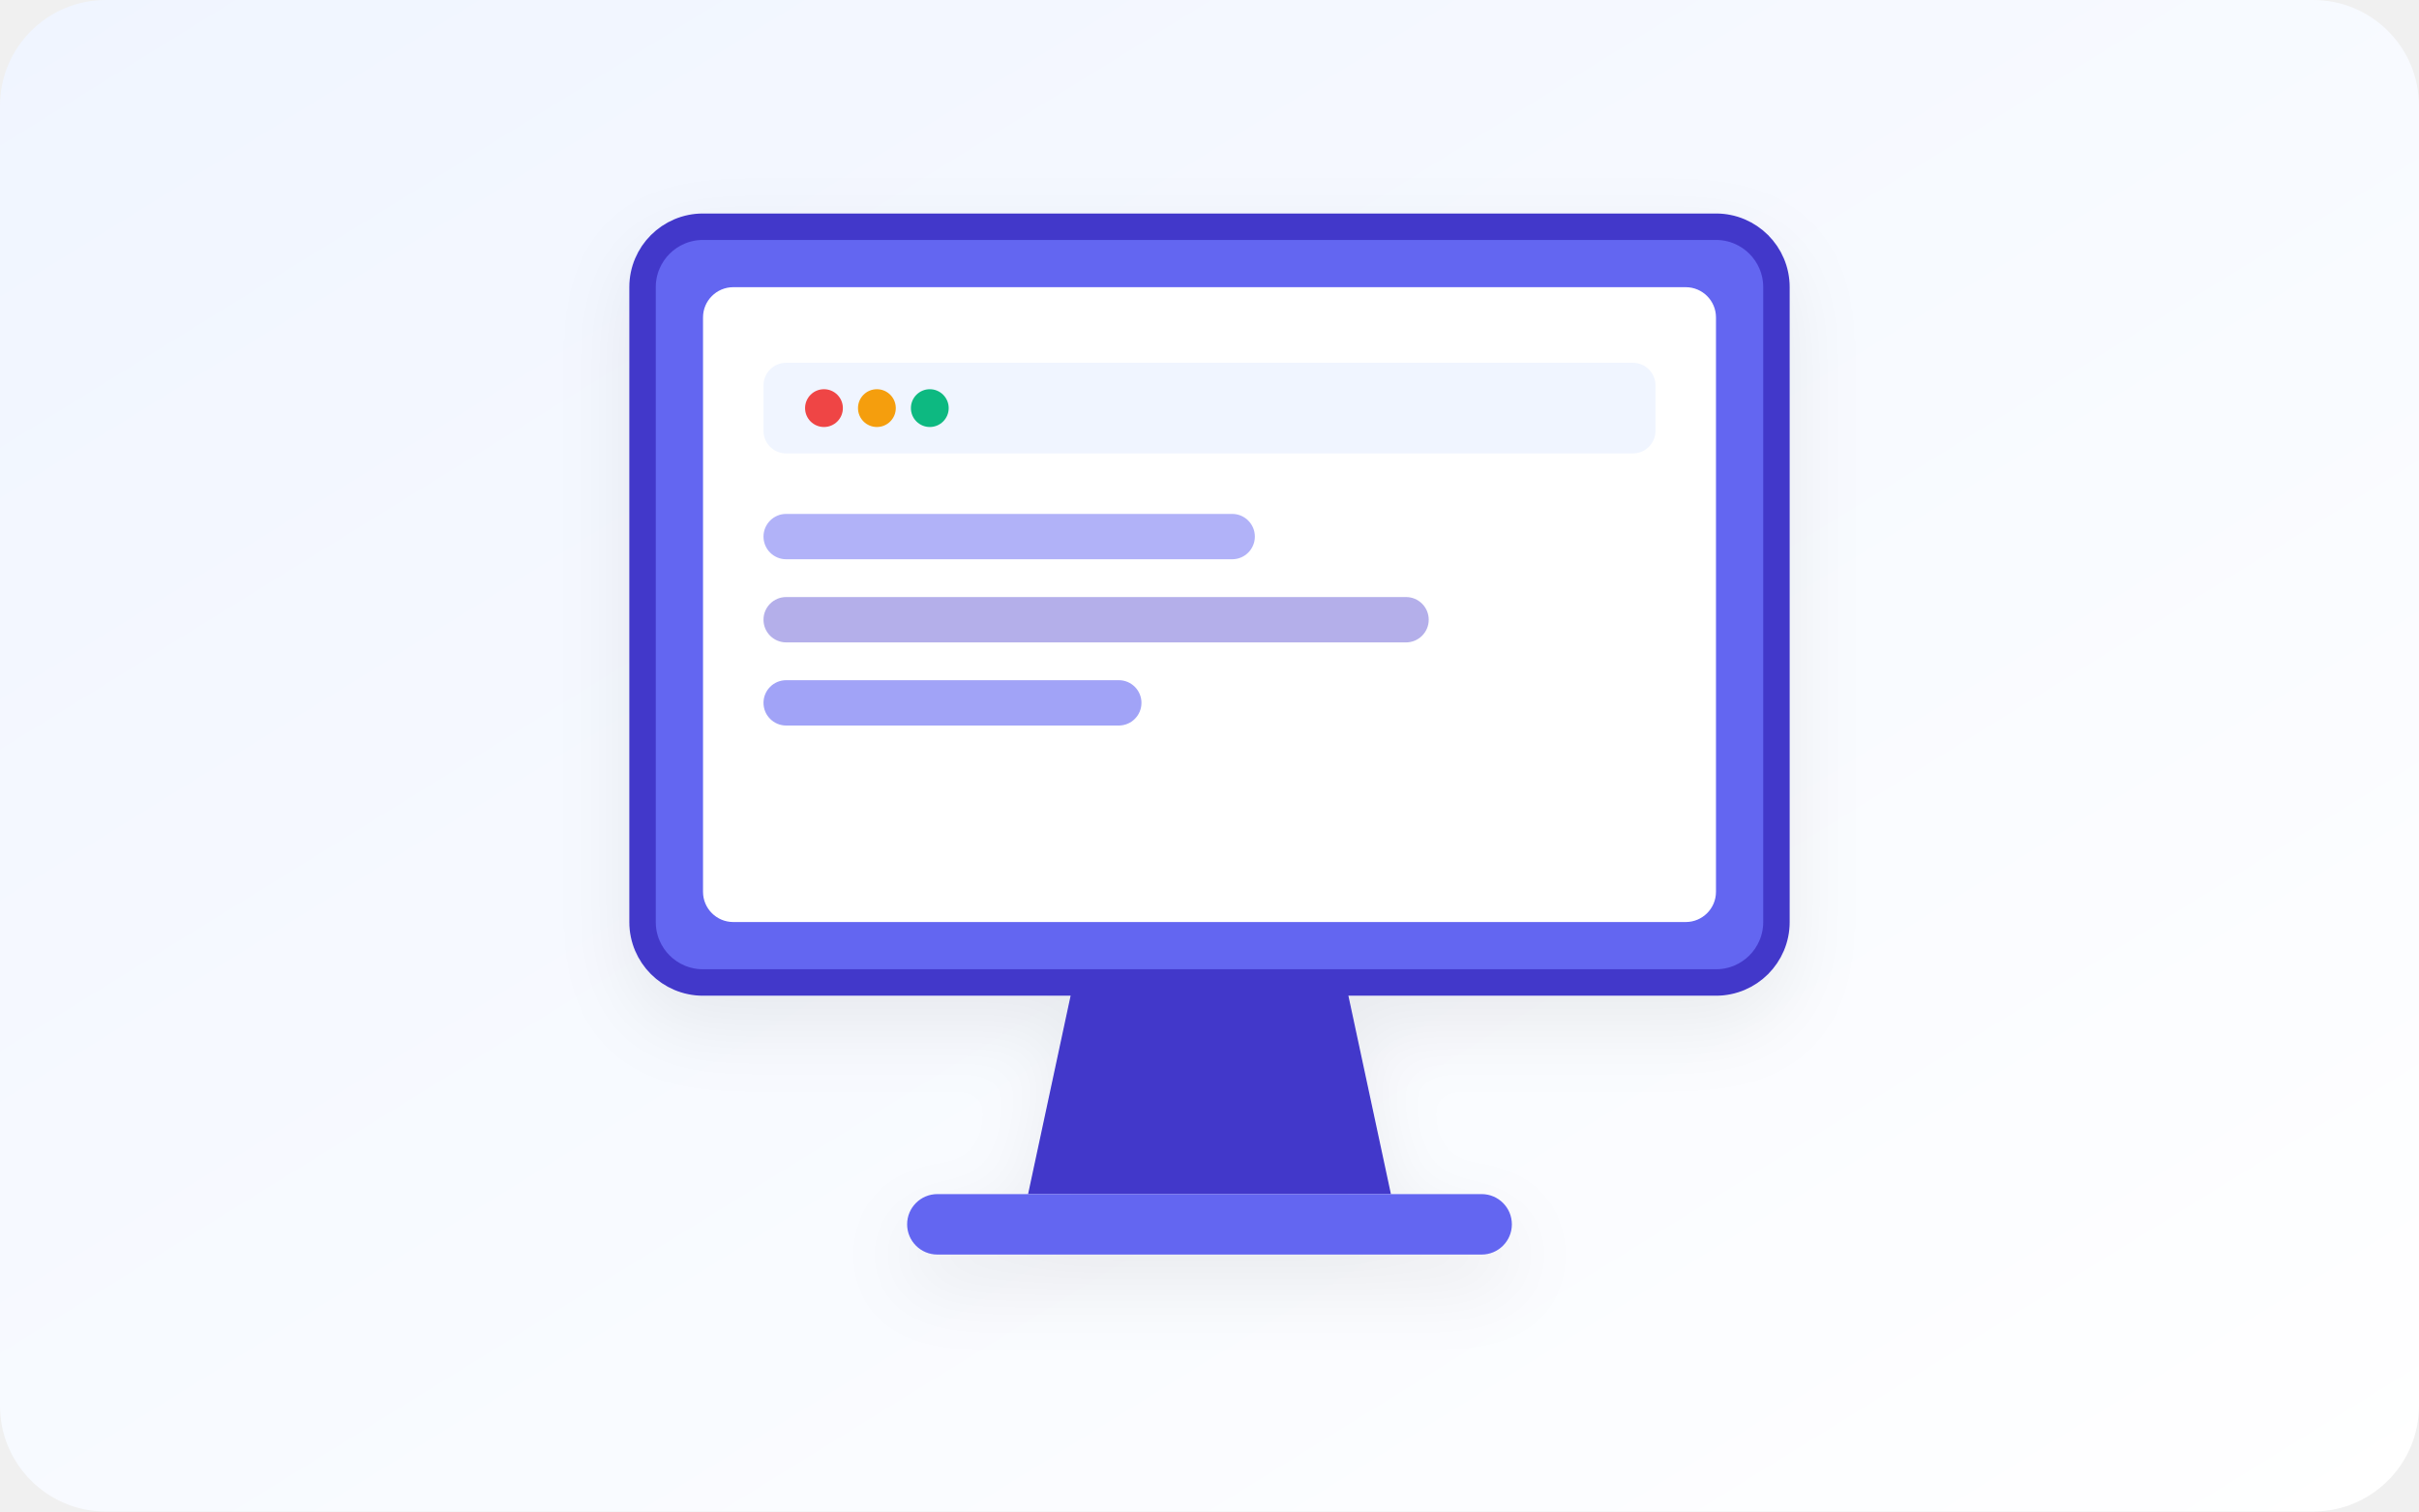
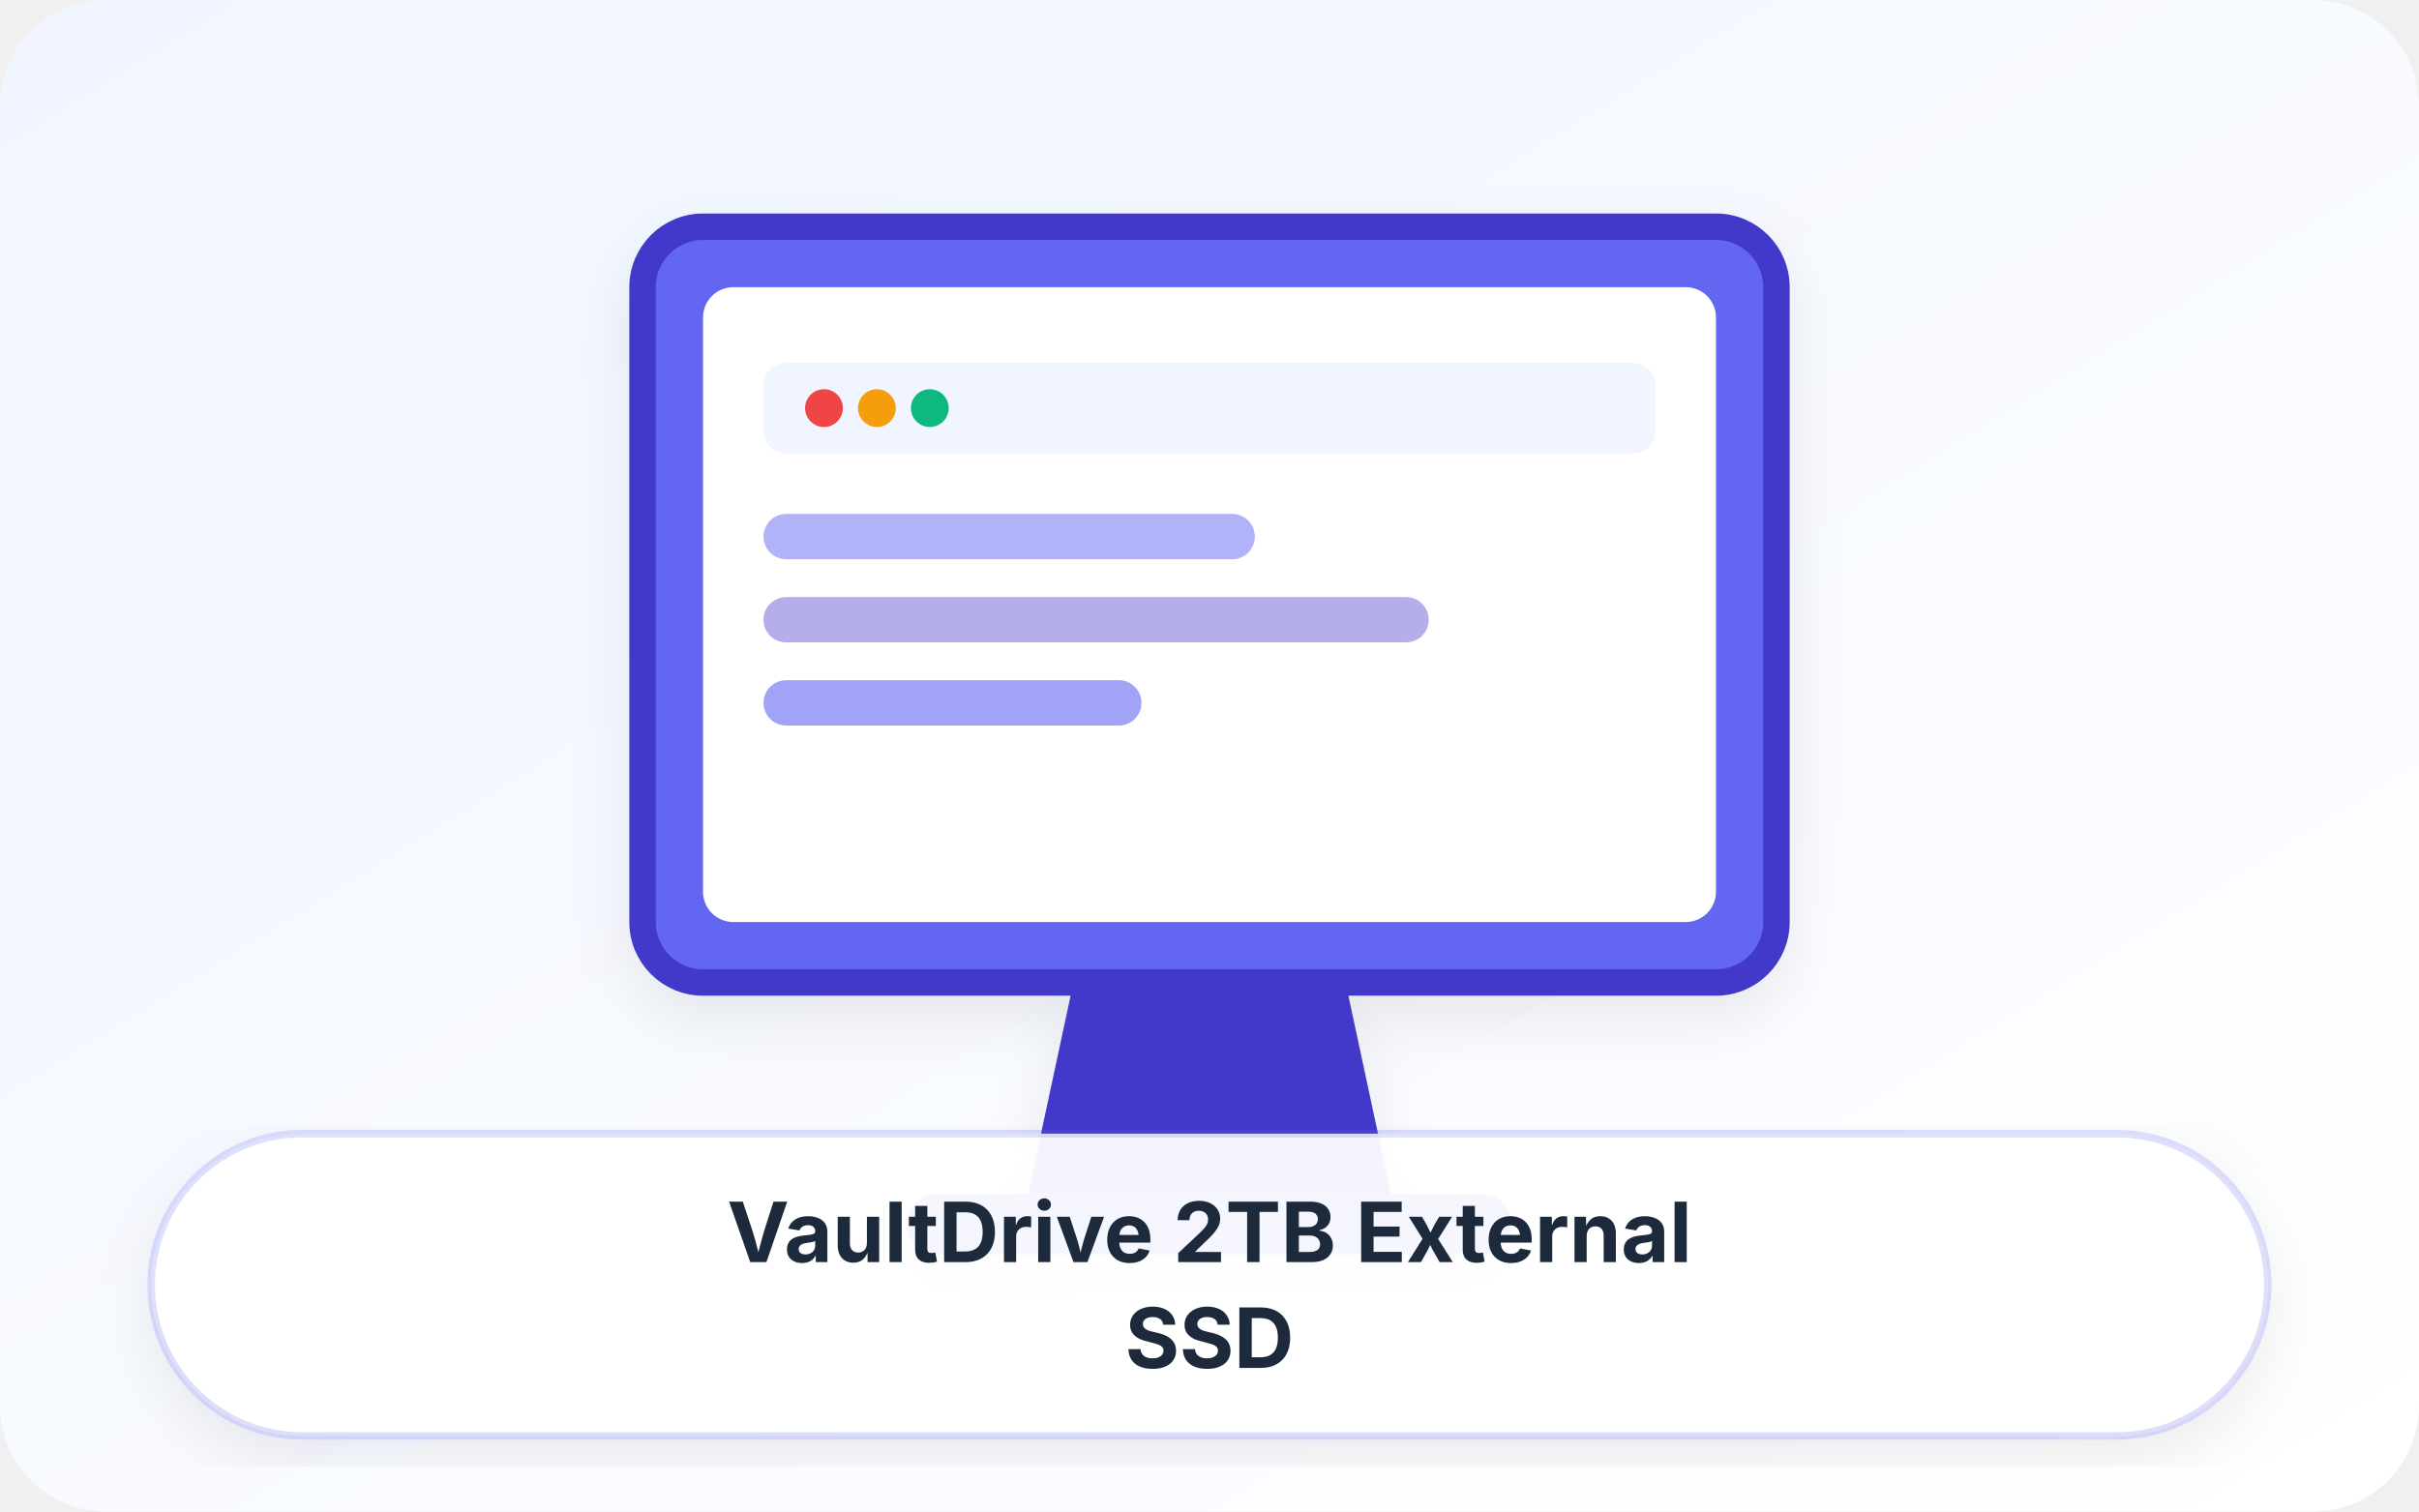
<svg xmlns="http://www.w3.org/2000/svg" viewBox="0 0 320 200" width="100%" height="100%" preserveAspectRatio="xMidYMid meet">
  <defs>
    <linearGradient id="bg-grad-computers" x1="0%" y1="0%" x2="100%" y2="100%">
      <stop offset="0%" stop-color="#F0F5FF" />
      <stop offset="100%" stop-color="#FFFFFF" />
    </linearGradient>
    <filter id="shadow" x="-10%" y="-10%" width="120%" height="120%">
-       <feDropShadow dx="0" dy="4" stdDeviation="5" flood-opacity="0.07" />
+       <feDropShadow dx="0" dy="3" stdDeviation="4" flood-opacity="0.08" />
    </filter>
  </defs>
  <rect width="320" height="200" rx="14" fill="url(#bg-grad-computers)" />
  <g filter="url(#shadow)">
    <rect x="85" y="30" width="150" height="100" rx="8" fill="#6366F1" stroke="#4338CA" stroke-width="3.5" />
    <rect x="93" y="38" width="134" height="84" rx="4" fill="#FFFFFF" />
    <path d="M142 130 L178 130 L184 158 L136 158 Z" fill="#4338CA" />
    <rect x="120" y="158" width="80" height="8" rx="4" fill="#6366F1" />
    <rect x="101" y="48" width="118" height="12" rx="3" fill="#F0F5FF" />
    <circle cx="109" cy="54" r="2.5" fill="#EF4444" />
    <circle cx="116" cy="54" r="2.5" fill="#F59E0B" />
    <circle cx="123" cy="54" r="2.5" fill="#10B981" />
    <rect x="101" y="68" width="65" height="6" rx="3" fill="#6366F1" opacity="0.5" />
    <rect x="101" y="79" width="88" height="6" rx="3" fill="#4338CA" opacity="0.4" />
    <rect x="101" y="90" width="50" height="6" rx="3" fill="#6366F1" opacity="0.6" />
  </g>
+   <g filter="url(#shadow)">
+     <rect x="20" y="150" width="280" height="40" rx="20.0" fill="#FFFFFF" fill-opacity="0.94" stroke="#6366F1" stroke-opacity="0.2" stroke-width="1" />
+     <text x="160" y="167" font-family="system-ui, -apple-system, sans-serif" font-size="11" font-weight="700" fill="#1E293B" text-anchor="middle">VaultDrive 2TB External</text>
+     <text x="160" y="181" font-family="system-ui, -apple-system, sans-serif" font-size="11" font-weight="700" fill="#1E293B" text-anchor="middle">SSD</text>
+   </g>
</svg>
